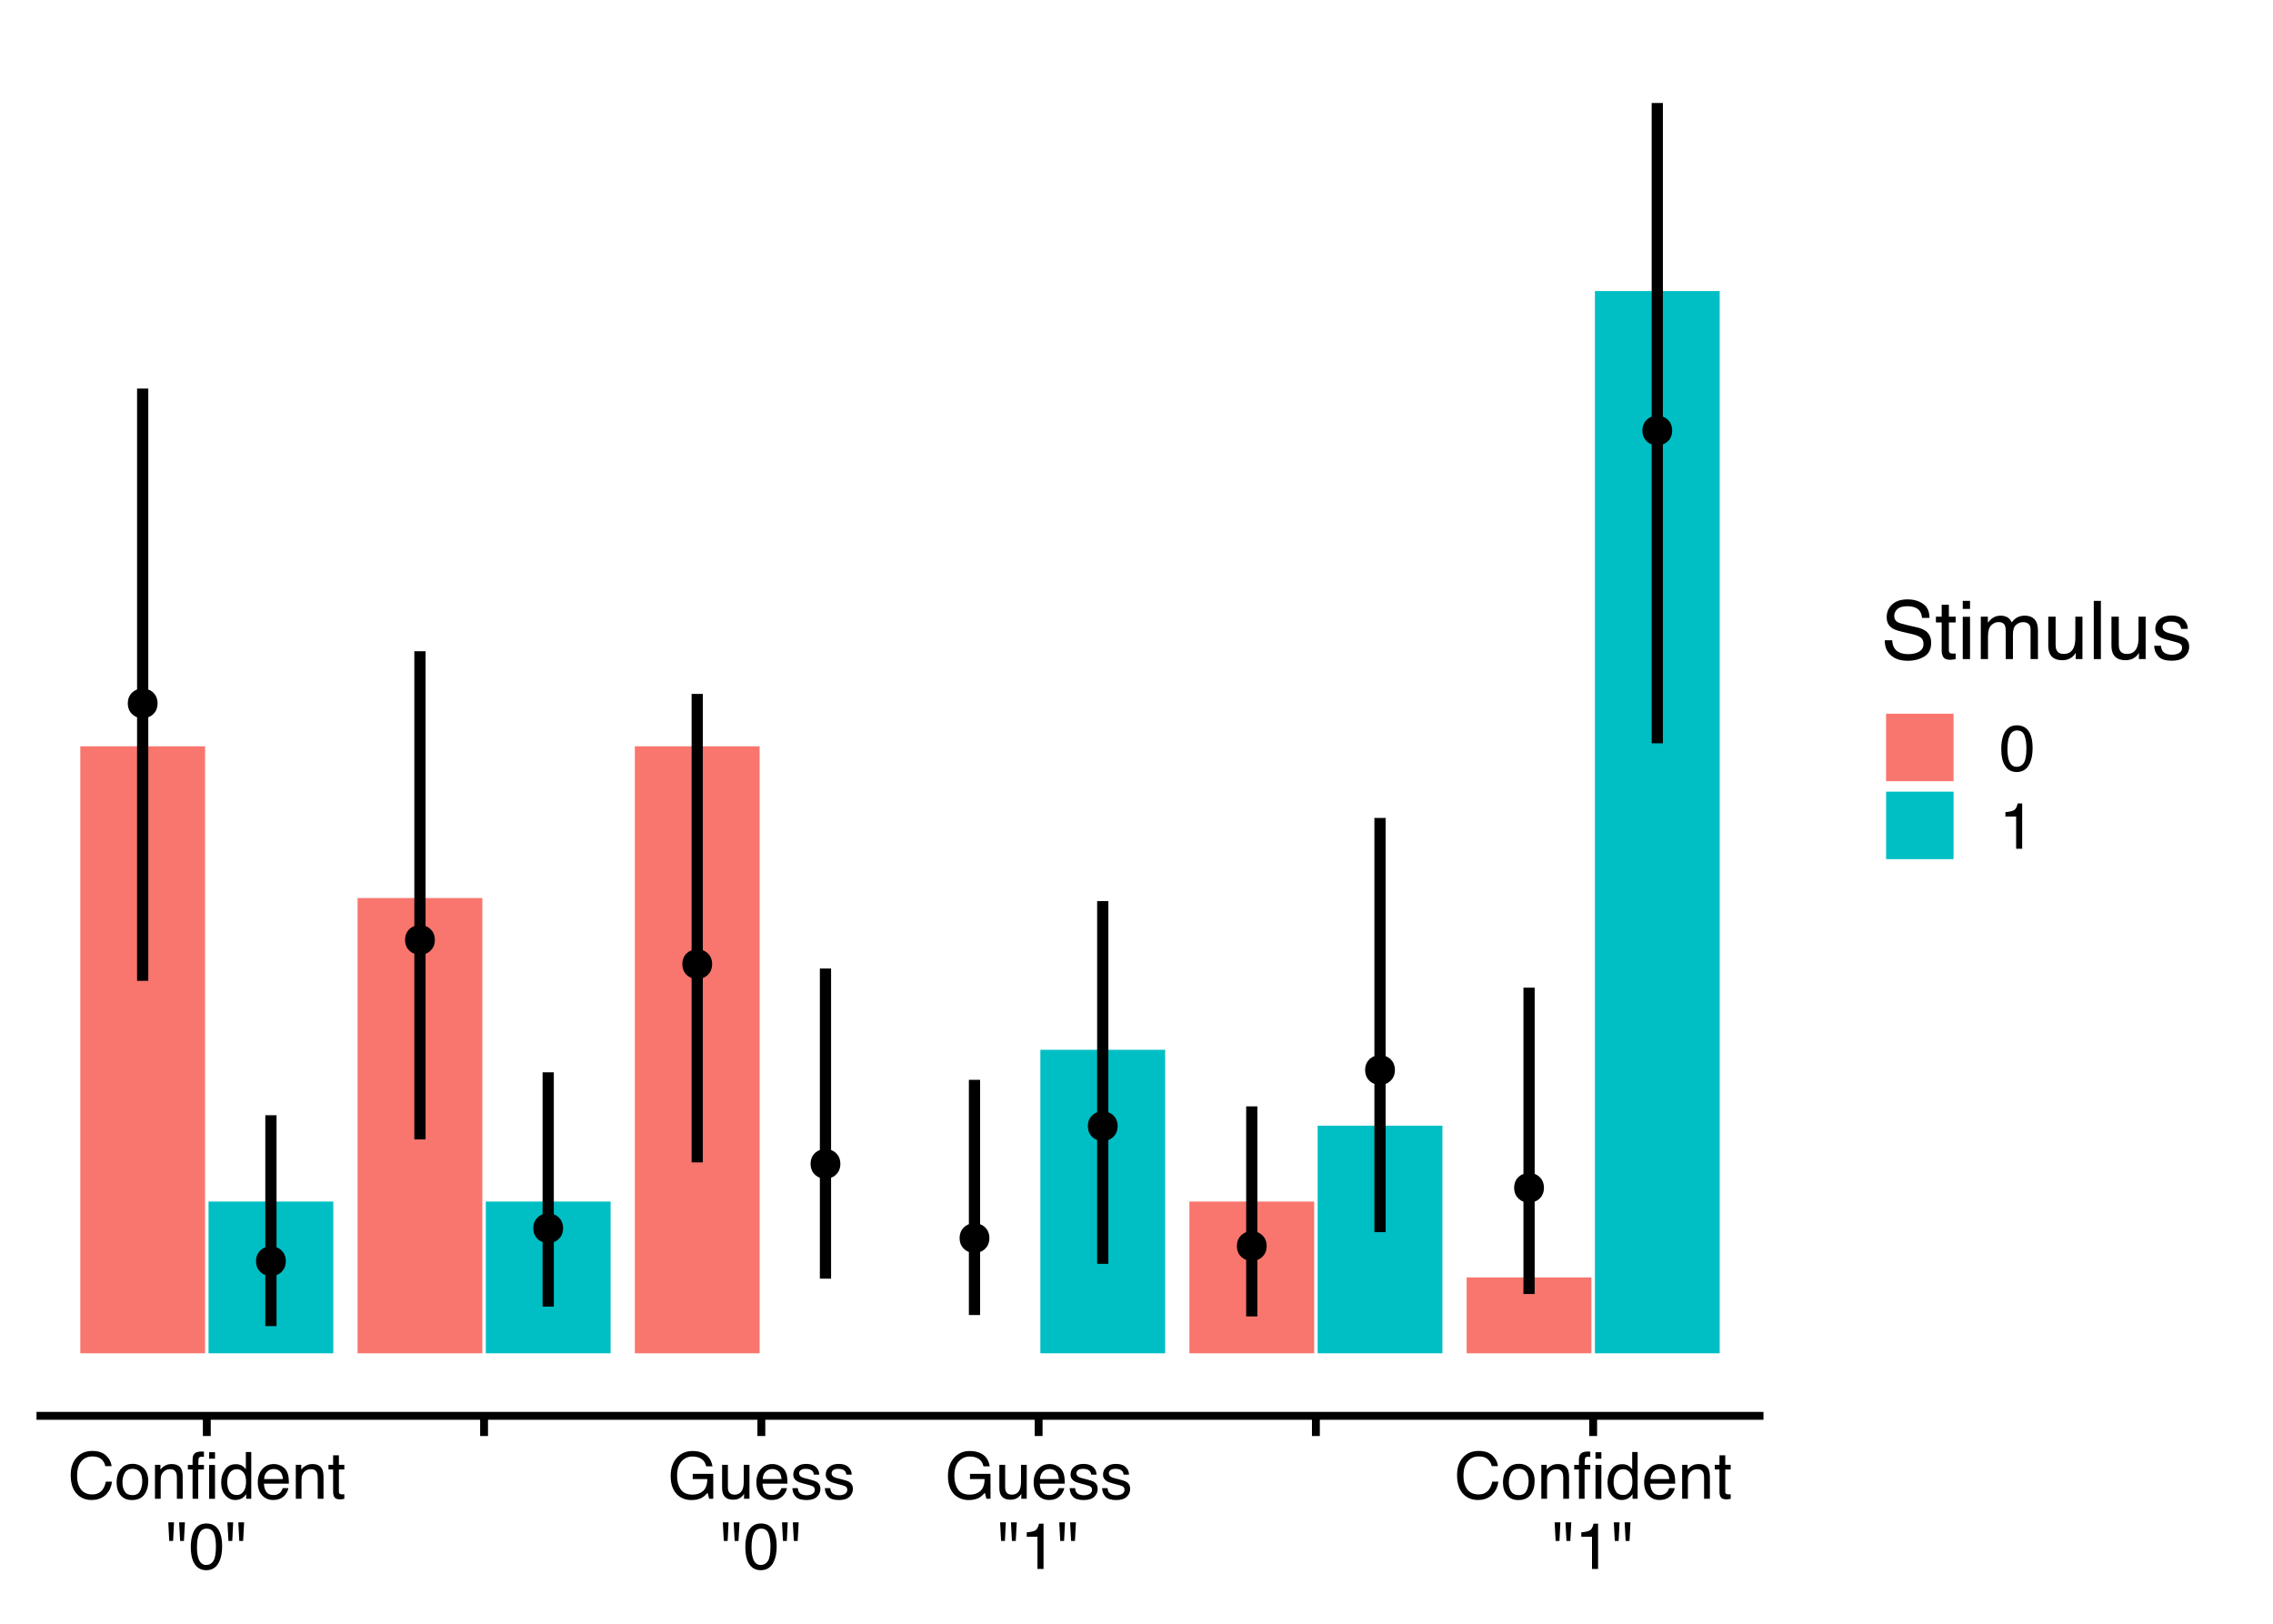
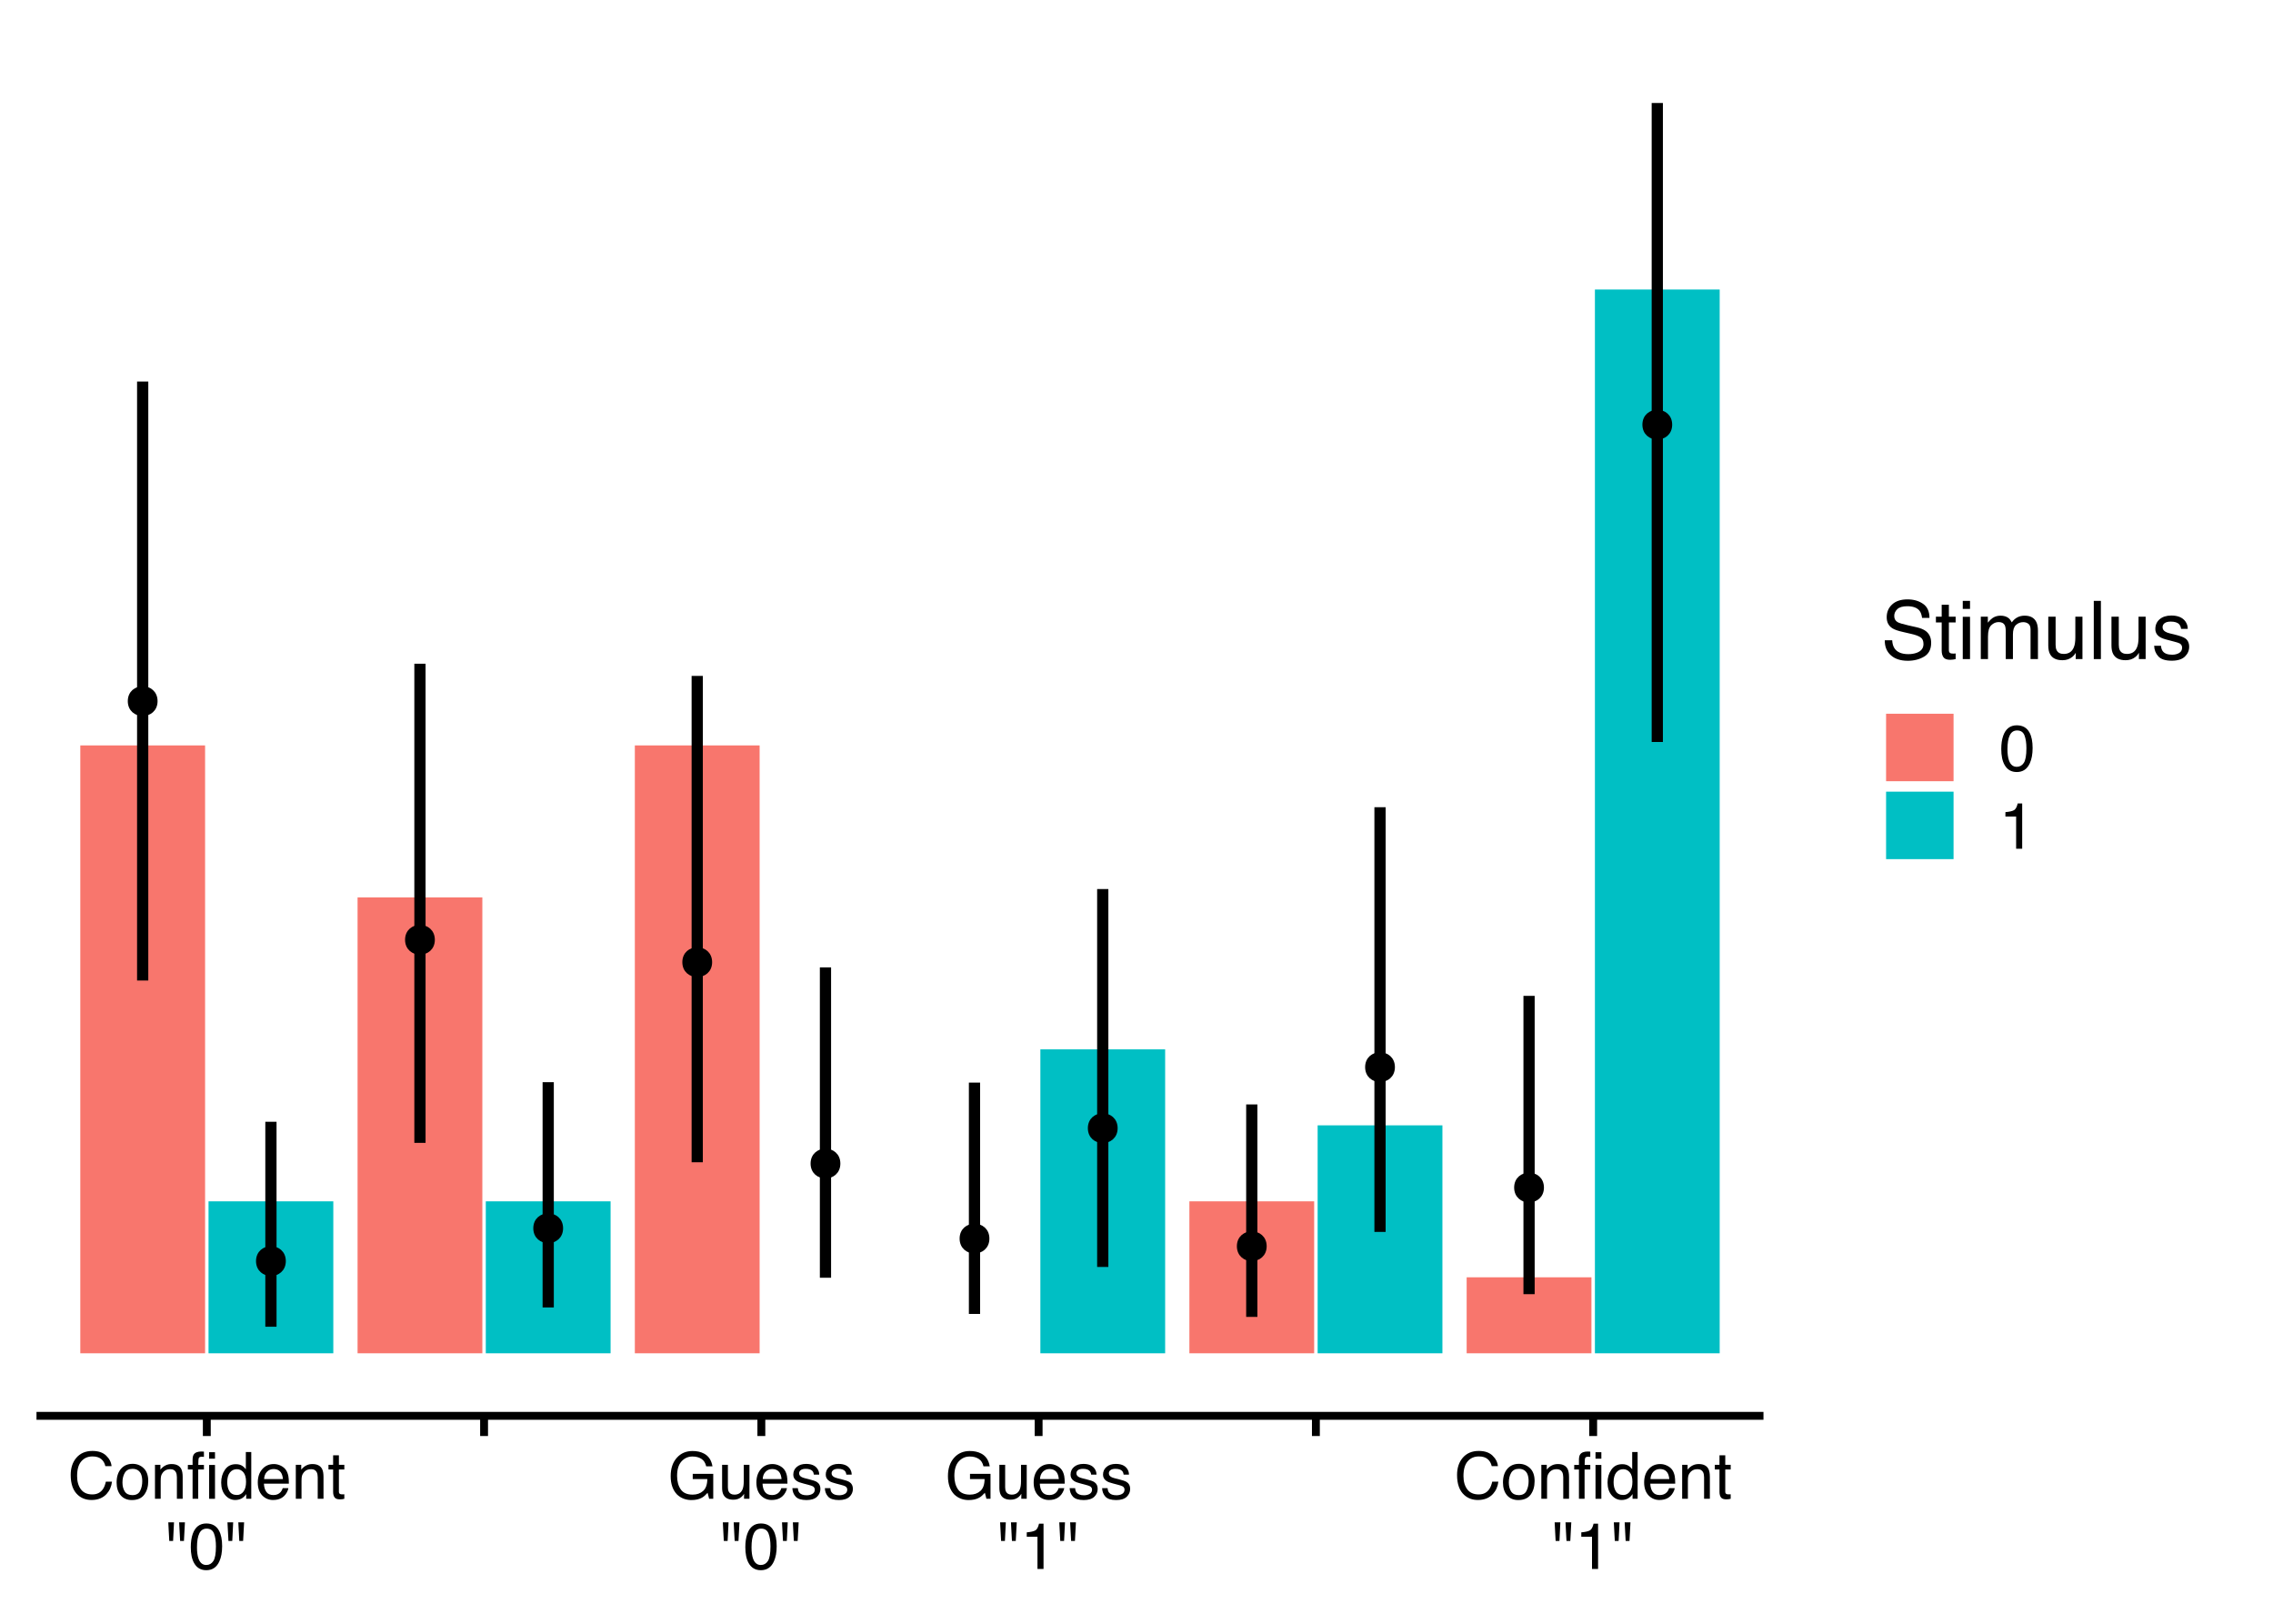
<svg xmlns="http://www.w3.org/2000/svg" xmlns:xlink="http://www.w3.org/1999/xlink" width="504pt" height="360pt" viewBox="0 0 504 360">
  <defs>
    <g>
      <g id="glyph-0-0">
        <path d="M 5.453 -10.609 C 6.766 -10.609 7.781 -10.266 8.5 -9.578 C 9.219 -8.891 9.617 -8.109 9.703 -7.234 L 8.328 -7.234 C 8.18 -7.898 7.875 -8.426 7.406 -8.812 C 6.945 -9.195 6.301 -9.391 5.469 -9.391 C 4.445 -9.391 3.625 -9.031 3 -8.312 C 2.375 -7.602 2.062 -6.508 2.062 -5.031 C 2.062 -3.82 2.344 -2.844 2.906 -2.094 C 3.469 -1.344 4.312 -0.969 5.438 -0.969 C 6.469 -0.969 7.254 -1.363 7.797 -2.156 C 8.078 -2.57 8.289 -3.117 8.438 -3.797 L 9.797 -3.797 C 9.672 -2.711 9.27 -1.801 8.594 -1.062 C 7.77 -0.176 6.66 0.266 5.266 0.266 C 4.066 0.266 3.062 -0.098 2.25 -0.828 C 1.176 -1.785 0.641 -3.27 0.641 -5.281 C 0.641 -6.801 1.039 -8.051 1.844 -9.031 C 2.719 -10.082 3.922 -10.609 5.453 -10.609 Z M 5.172 -10.609 Z M 5.172 -10.609 " />
      </g>
      <g id="glyph-0-1">
        <path d="M 3.922 -0.812 C 4.754 -0.812 5.328 -1.129 5.641 -1.766 C 5.953 -2.398 6.109 -3.109 6.109 -3.891 C 6.109 -4.586 6 -5.16 5.781 -5.609 C 5.414 -6.297 4.801 -6.641 3.938 -6.641 C 3.156 -6.641 2.586 -6.344 2.234 -5.75 C 1.891 -5.164 1.719 -4.457 1.719 -3.625 C 1.719 -2.82 1.891 -2.148 2.234 -1.609 C 2.586 -1.078 3.148 -0.812 3.922 -0.812 Z M 3.969 -7.75 C 4.938 -7.75 5.754 -7.426 6.422 -6.781 C 7.098 -6.133 7.438 -5.18 7.438 -3.922 C 7.438 -2.711 7.141 -1.707 6.547 -0.906 C 5.953 -0.113 5.035 0.281 3.797 0.281 C 2.766 0.281 1.941 -0.066 1.328 -0.766 C 0.723 -1.473 0.422 -2.422 0.422 -3.609 C 0.422 -4.867 0.738 -5.875 1.375 -6.625 C 2.02 -7.375 2.883 -7.75 3.969 -7.75 Z M 3.922 -7.719 Z M 3.922 -7.719 " />
      </g>
      <g id="glyph-0-2">
        <path d="M 0.922 -7.531 L 2.125 -7.531 L 2.125 -6.469 C 2.488 -6.906 2.867 -7.219 3.266 -7.406 C 3.66 -7.602 4.102 -7.703 4.594 -7.703 C 5.664 -7.703 6.391 -7.328 6.766 -6.578 C 6.961 -6.172 7.062 -5.586 7.062 -4.828 L 7.062 0 L 5.781 0 L 5.781 -4.75 C 5.781 -5.207 5.711 -5.578 5.578 -5.859 C 5.348 -6.328 4.941 -6.562 4.359 -6.562 C 4.055 -6.562 3.805 -6.531 3.609 -6.469 C 3.266 -6.363 2.961 -6.16 2.703 -5.859 C 2.492 -5.609 2.352 -5.348 2.281 -5.078 C 2.219 -4.816 2.188 -4.441 2.188 -3.953 L 2.188 0 L 0.922 0 Z M 3.906 -7.719 Z M 3.906 -7.719 " />
      </g>
      <g id="glyph-0-3">
        <path d="M 1.25 -8.688 C 1.258 -9.207 1.348 -9.586 1.516 -9.828 C 1.816 -10.266 2.391 -10.484 3.234 -10.484 C 3.305 -10.484 3.383 -10.477 3.469 -10.469 C 3.562 -10.469 3.66 -10.461 3.766 -10.453 L 3.766 -9.297 C 3.629 -9.305 3.531 -9.312 3.469 -9.312 C 3.414 -9.32 3.363 -9.328 3.312 -9.328 C 2.926 -9.328 2.695 -9.223 2.625 -9.016 C 2.551 -8.816 2.516 -8.312 2.516 -7.5 L 3.766 -7.5 L 3.766 -6.5 L 2.5 -6.5 L 2.5 0 L 1.25 0 L 1.25 -6.5 L 0.203 -6.5 L 0.203 -7.5 L 1.25 -7.5 Z M 1.25 -8.688 " />
      </g>
      <g id="glyph-0-4">
        <path d="M 0.922 -7.5 L 2.219 -7.5 L 2.219 0 L 0.922 0 Z M 0.922 -10.328 L 2.219 -10.328 L 2.219 -8.891 L 0.922 -8.891 Z M 0.922 -10.328 " />
      </g>
      <g id="glyph-0-5">
        <path d="M 1.734 -3.672 C 1.734 -2.867 1.898 -2.195 2.234 -1.656 C 2.578 -1.113 3.129 -0.844 3.891 -0.844 C 4.473 -0.844 4.953 -1.094 5.328 -1.594 C 5.711 -2.094 5.906 -2.816 5.906 -3.766 C 5.906 -4.711 5.707 -5.414 5.312 -5.875 C 4.926 -6.332 4.445 -6.562 3.875 -6.562 C 3.238 -6.562 2.723 -6.316 2.328 -5.828 C 1.93 -5.336 1.734 -4.617 1.734 -3.672 Z M 3.641 -7.672 C 4.211 -7.672 4.691 -7.547 5.078 -7.297 C 5.305 -7.16 5.566 -6.914 5.859 -6.562 L 5.859 -10.375 L 7.062 -10.375 L 7.062 0 L 5.938 0 L 5.938 -1.047 C 5.633 -0.586 5.281 -0.254 4.875 -0.047 C 4.477 0.16 4.02 0.266 3.5 0.266 C 2.656 0.266 1.926 -0.082 1.312 -0.781 C 0.695 -1.488 0.391 -2.43 0.391 -3.609 C 0.391 -4.703 0.672 -5.648 1.234 -6.453 C 1.797 -7.266 2.598 -7.672 3.641 -7.672 Z M 3.641 -7.672 " />
      </g>
      <g id="glyph-0-6">
        <path d="M 4.062 -7.703 C 4.602 -7.703 5.125 -7.578 5.625 -7.328 C 6.125 -7.078 6.504 -6.754 6.766 -6.359 C 7.016 -5.973 7.188 -5.523 7.281 -5.016 C 7.352 -4.672 7.391 -4.117 7.391 -3.359 L 1.859 -3.359 C 1.891 -2.598 2.07 -1.984 2.406 -1.516 C 2.738 -1.055 3.258 -0.828 3.969 -0.828 C 4.633 -0.828 5.164 -1.047 5.562 -1.484 C 5.781 -1.734 5.938 -2.023 6.031 -2.359 L 7.281 -2.359 C 7.25 -2.086 7.141 -1.781 6.953 -1.438 C 6.766 -1.094 6.555 -0.816 6.328 -0.609 C 5.941 -0.234 5.469 0.02 4.906 0.156 C 4.602 0.227 4.258 0.266 3.875 0.266 C 2.938 0.266 2.141 -0.07 1.484 -0.75 C 0.828 -1.438 0.5 -2.395 0.5 -3.625 C 0.5 -4.832 0.828 -5.812 1.484 -6.562 C 2.141 -7.32 3 -7.703 4.062 -7.703 Z M 6.078 -4.375 C 6.023 -4.914 5.906 -5.352 5.719 -5.688 C 5.375 -6.289 4.797 -6.594 3.984 -6.594 C 3.398 -6.594 2.91 -6.383 2.516 -5.969 C 2.129 -5.551 1.926 -5.02 1.906 -4.375 Z M 3.953 -7.719 Z M 3.953 -7.719 " />
      </g>
      <g id="glyph-0-7">
        <path d="M 1.188 -9.641 L 2.469 -9.641 L 2.469 -7.531 L 3.672 -7.531 L 3.672 -6.5 L 2.469 -6.5 L 2.469 -1.578 C 2.469 -1.316 2.555 -1.145 2.734 -1.062 C 2.828 -1.008 2.988 -0.984 3.219 -0.984 C 3.281 -0.984 3.348 -0.984 3.422 -0.984 C 3.492 -0.984 3.578 -0.988 3.672 -1 L 3.672 0 C 3.523 0.039 3.367 0.07 3.203 0.094 C 3.047 0.113 2.879 0.125 2.703 0.125 C 2.109 0.125 1.707 -0.023 1.5 -0.328 C 1.289 -0.629 1.188 -1.023 1.188 -1.516 L 1.188 -6.5 L 0.156 -6.5 L 0.156 -7.531 L 1.188 -7.531 Z M 1.188 -9.641 " />
      </g>
      <g id="glyph-0-8">
        <path d="M 4.266 -10.328 L 4.047 -6.203 L 3.203 -6.203 L 2.984 -10.328 Z M 1.844 -10.328 L 1.641 -6.203 L 0.797 -6.203 L 0.578 -10.328 Z M 1.844 -10.328 " />
      </g>
      <g id="glyph-0-9">
        <path d="M 3.891 -10.078 C 5.203 -10.078 6.145 -9.539 6.719 -8.469 C 7.176 -7.633 7.406 -6.492 7.406 -5.047 C 7.406 -3.68 7.195 -2.551 6.781 -1.656 C 6.195 -0.363 5.234 0.281 3.891 0.281 C 2.68 0.281 1.781 -0.242 1.188 -1.297 C 0.695 -2.172 0.453 -3.348 0.453 -4.828 C 0.453 -5.973 0.598 -6.957 0.891 -7.781 C 1.441 -9.312 2.441 -10.078 3.891 -10.078 Z M 3.891 -0.875 C 4.547 -0.875 5.066 -1.164 5.453 -1.75 C 5.836 -2.332 6.031 -3.414 6.031 -5 C 6.031 -6.145 5.891 -7.086 5.609 -7.828 C 5.328 -8.566 4.781 -8.938 3.969 -8.938 C 3.227 -8.938 2.688 -8.582 2.344 -7.875 C 2 -7.176 1.828 -6.145 1.828 -4.781 C 1.828 -3.758 1.938 -2.938 2.156 -2.312 C 2.488 -1.352 3.066 -0.875 3.891 -0.875 Z M 3.891 -0.875 " />
      </g>
      <g id="glyph-0-10">
        <path d="M 5.562 -10.594 C 6.531 -10.594 7.367 -10.406 8.078 -10.031 C 9.109 -9.5 9.738 -8.555 9.969 -7.203 L 8.578 -7.203 C 8.41 -7.953 8.062 -8.5 7.531 -8.844 C 7 -9.195 6.332 -9.375 5.531 -9.375 C 4.57 -9.375 3.766 -9.016 3.109 -8.297 C 2.453 -7.578 2.125 -6.504 2.125 -5.078 C 2.125 -3.859 2.395 -2.859 2.938 -2.078 C 3.477 -1.305 4.359 -0.922 5.578 -0.922 C 6.516 -0.922 7.285 -1.191 7.891 -1.734 C 8.504 -2.273 8.816 -3.156 8.828 -4.375 L 5.594 -4.375 L 5.594 -5.531 L 10.141 -5.531 L 10.141 0 L 9.234 0 L 8.891 -1.328 C 8.422 -0.805 8.004 -0.445 7.641 -0.25 C 7.023 0.102 6.242 0.281 5.297 0.281 C 4.066 0.281 3.016 -0.117 2.141 -0.922 C 1.18 -1.91 0.703 -3.273 0.703 -5.016 C 0.703 -6.742 1.172 -8.117 2.109 -9.141 C 2.992 -10.109 4.145 -10.594 5.562 -10.594 Z M 5.328 -10.609 Z M 5.328 -10.609 " />
      </g>
      <g id="glyph-0-11">
        <path d="M 2.188 -7.531 L 2.188 -2.531 C 2.188 -2.145 2.25 -1.832 2.375 -1.594 C 2.602 -1.145 3.023 -0.922 3.641 -0.922 C 4.516 -0.922 5.113 -1.312 5.438 -2.094 C 5.613 -2.52 5.703 -3.098 5.703 -3.828 L 5.703 -7.531 L 6.969 -7.531 L 6.969 0 L 5.766 0 L 5.781 -1.109 C 5.613 -0.828 5.41 -0.586 5.172 -0.391 C 4.691 0.004 4.102 0.203 3.406 0.203 C 2.332 0.203 1.602 -0.156 1.219 -0.875 C 1.008 -1.258 0.906 -1.77 0.906 -2.406 L 0.906 -7.531 Z M 3.938 -7.719 Z M 3.938 -7.719 " />
      </g>
      <g id="glyph-0-12">
        <path d="M 1.688 -2.359 C 1.719 -1.941 1.82 -1.617 2 -1.391 C 2.312 -0.984 2.863 -0.781 3.656 -0.781 C 4.125 -0.781 4.535 -0.879 4.891 -1.078 C 5.254 -1.285 5.438 -1.602 5.438 -2.031 C 5.438 -2.352 5.289 -2.598 5 -2.766 C 4.82 -2.867 4.461 -2.988 3.922 -3.125 L 2.906 -3.391 C 2.27 -3.547 1.797 -3.723 1.484 -3.922 C 0.941 -4.266 0.672 -4.738 0.672 -5.344 C 0.672 -6.051 0.926 -6.625 1.438 -7.062 C 1.957 -7.508 2.648 -7.734 3.516 -7.734 C 4.648 -7.734 5.469 -7.398 5.969 -6.734 C 6.281 -6.305 6.43 -5.848 6.422 -5.359 L 5.234 -5.359 C 5.211 -5.648 5.113 -5.91 4.938 -6.141 C 4.645 -6.473 4.141 -6.641 3.422 -6.641 C 2.941 -6.641 2.578 -6.547 2.328 -6.359 C 2.086 -6.18 1.969 -5.945 1.969 -5.656 C 1.969 -5.32 2.129 -5.055 2.453 -4.859 C 2.641 -4.742 2.914 -4.641 3.281 -4.547 L 4.109 -4.344 C 5.023 -4.125 5.633 -3.91 5.938 -3.703 C 6.438 -3.379 6.688 -2.875 6.688 -2.188 C 6.688 -1.508 6.43 -0.926 5.922 -0.438 C 5.41 0.039 4.633 0.281 3.594 0.281 C 2.469 0.281 1.672 0.027 1.203 -0.469 C 0.742 -0.977 0.5 -1.609 0.469 -2.359 Z M 3.547 -7.719 Z M 3.547 -7.719 " />
      </g>
      <g id="glyph-0-13">
        <path d="M 1.375 -7.125 L 1.375 -8.109 C 2.289 -8.191 2.926 -8.336 3.281 -8.547 C 3.645 -8.754 3.914 -9.25 4.094 -10.031 L 5.094 -10.031 L 5.094 0 L 3.75 0 L 3.75 -7.125 Z M 1.375 -7.125 " />
      </g>
      <g id="glyph-1-0">
        <path d="M 2.516 -4.172 C 2.555 -3.43 2.727 -2.832 3.031 -2.375 C 3.613 -1.52 4.633 -1.094 6.094 -1.094 C 6.75 -1.094 7.348 -1.188 7.891 -1.375 C 8.93 -1.738 9.453 -2.391 9.453 -3.328 C 9.453 -4.035 9.234 -4.535 8.797 -4.828 C 8.348 -5.129 7.648 -5.383 6.703 -5.594 L 4.953 -6 C 3.816 -6.25 3.008 -6.531 2.531 -6.844 C 1.707 -7.383 1.297 -8.191 1.297 -9.266 C 1.297 -10.422 1.695 -11.367 2.5 -12.109 C 3.301 -12.859 4.441 -13.234 5.922 -13.234 C 7.273 -13.234 8.422 -12.906 9.359 -12.25 C 10.305 -11.602 10.781 -10.562 10.781 -9.125 L 9.141 -9.125 C 9.055 -9.812 8.867 -10.344 8.578 -10.719 C 8.047 -11.383 7.141 -11.719 5.859 -11.719 C 4.828 -11.719 4.086 -11.5 3.641 -11.062 C 3.191 -10.633 2.969 -10.133 2.969 -9.562 C 2.969 -8.926 3.227 -8.461 3.75 -8.172 C 4.094 -7.984 4.875 -7.75 6.094 -7.469 L 7.906 -7.062 C 8.781 -6.863 9.457 -6.586 9.938 -6.234 C 10.75 -5.629 11.156 -4.754 11.156 -3.609 C 11.156 -2.18 10.633 -1.16 9.594 -0.547 C 8.562 0.066 7.359 0.375 5.984 0.375 C 4.367 0.375 3.109 -0.035 2.203 -0.859 C 1.297 -1.672 0.852 -2.773 0.875 -4.172 Z M 6.047 -13.266 Z M 6.047 -13.266 " />
      </g>
      <g id="glyph-1-1">
        <path d="M 1.484 -12.047 L 3.078 -12.047 L 3.078 -9.406 L 4.578 -9.406 L 4.578 -8.125 L 3.078 -8.125 L 3.078 -1.984 C 3.078 -1.648 3.188 -1.426 3.406 -1.312 C 3.531 -1.25 3.738 -1.219 4.031 -1.219 C 4.102 -1.219 4.18 -1.219 4.266 -1.219 C 4.359 -1.227 4.461 -1.238 4.578 -1.25 L 4.578 0 C 4.398 0.051 4.211 0.086 4.016 0.109 C 3.816 0.141 3.602 0.156 3.375 0.156 C 2.633 0.156 2.133 -0.031 1.875 -0.406 C 1.613 -0.789 1.484 -1.285 1.484 -1.891 L 1.484 -8.125 L 0.203 -8.125 L 0.203 -9.406 L 1.484 -9.406 Z M 1.484 -12.047 " />
      </g>
      <g id="glyph-1-2">
        <path d="M 1.156 -9.375 L 2.766 -9.375 L 2.766 0 L 1.156 0 Z M 1.156 -12.906 L 2.766 -12.906 L 2.766 -11.125 L 1.156 -11.125 Z M 1.156 -12.906 " />
      </g>
      <g id="glyph-1-3">
        <path d="M 1.156 -9.406 L 2.719 -9.406 L 2.719 -8.078 C 3.094 -8.535 3.438 -8.875 3.75 -9.094 C 4.27 -9.445 4.859 -9.625 5.516 -9.625 C 6.266 -9.625 6.867 -9.441 7.328 -9.078 C 7.586 -8.859 7.82 -8.547 8.031 -8.141 C 8.383 -8.641 8.797 -9.008 9.266 -9.25 C 9.742 -9.5 10.281 -9.625 10.875 -9.625 C 12.133 -9.625 12.992 -9.164 13.453 -8.25 C 13.703 -7.758 13.828 -7.098 13.828 -6.266 L 13.828 0 L 12.188 0 L 12.188 -6.547 C 12.188 -7.172 12.023 -7.598 11.703 -7.828 C 11.391 -8.066 11.008 -8.188 10.562 -8.188 C 9.945 -8.188 9.41 -7.977 8.953 -7.562 C 8.504 -7.145 8.281 -6.445 8.281 -5.469 L 8.281 0 L 6.688 0 L 6.688 -6.141 C 6.688 -6.785 6.609 -7.254 6.453 -7.547 C 6.211 -7.984 5.766 -8.203 5.109 -8.203 C 4.504 -8.203 3.957 -7.969 3.469 -7.5 C 2.988 -7.039 2.75 -6.207 2.75 -5 L 2.75 0 L 1.156 0 Z M 1.156 -9.406 " />
      </g>
      <g id="glyph-1-4">
        <path d="M 2.75 -9.406 L 2.75 -3.172 C 2.75 -2.68 2.82 -2.285 2.969 -1.984 C 3.25 -1.422 3.773 -1.141 4.547 -1.141 C 5.648 -1.141 6.398 -1.633 6.797 -2.625 C 7.016 -3.145 7.125 -3.867 7.125 -4.797 L 7.125 -9.406 L 8.703 -9.406 L 8.703 0 L 7.203 0 L 7.219 -1.391 C 7.02 -1.035 6.766 -0.734 6.453 -0.484 C 5.859 0.004 5.129 0.25 4.266 0.25 C 2.922 0.25 2.004 -0.195 1.516 -1.094 C 1.254 -1.57 1.125 -2.211 1.125 -3.016 L 1.125 -9.406 Z M 4.906 -9.641 Z M 4.906 -9.641 " />
      </g>
      <g id="glyph-1-5">
        <path d="M 1.203 -12.906 L 2.781 -12.906 L 2.781 0 L 1.203 0 Z M 1.203 -12.906 " />
      </g>
      <g id="glyph-1-6">
        <path d="M 2.094 -2.953 C 2.145 -2.422 2.281 -2.016 2.5 -1.734 C 2.895 -1.223 3.586 -0.969 4.578 -0.969 C 5.16 -0.969 5.672 -1.094 6.109 -1.344 C 6.555 -1.602 6.781 -2.004 6.781 -2.547 C 6.781 -2.941 6.602 -3.25 6.25 -3.469 C 6.02 -3.594 5.566 -3.738 4.891 -3.906 L 3.641 -4.234 C 2.836 -4.43 2.242 -4.648 1.859 -4.891 C 1.18 -5.316 0.844 -5.91 0.844 -6.672 C 0.844 -7.555 1.16 -8.273 1.797 -8.828 C 2.441 -9.379 3.305 -9.656 4.391 -9.656 C 5.805 -9.656 6.832 -9.238 7.469 -8.406 C 7.852 -7.883 8.039 -7.316 8.031 -6.703 L 6.547 -6.703 C 6.516 -7.066 6.383 -7.395 6.156 -7.688 C 5.789 -8.102 5.16 -8.312 4.266 -8.312 C 3.672 -8.312 3.219 -8.195 2.906 -7.969 C 2.602 -7.738 2.453 -7.438 2.453 -7.062 C 2.453 -6.645 2.656 -6.316 3.062 -6.078 C 3.289 -5.93 3.633 -5.801 4.094 -5.688 L 5.141 -5.438 C 6.273 -5.156 7.035 -4.883 7.422 -4.625 C 8.035 -4.227 8.344 -3.594 8.344 -2.719 C 8.344 -1.883 8.023 -1.16 7.391 -0.547 C 6.754 0.055 5.785 0.359 4.484 0.359 C 3.086 0.359 2.098 0.039 1.516 -0.594 C 0.93 -1.227 0.617 -2.016 0.578 -2.953 Z M 4.438 -9.641 Z M 4.438 -9.641 " />
      </g>
    </g>
  </defs>
-   <path fill-rule="nonzero" fill="rgb(97.255%, 46.275%, 42.745%)" fill-opacity="1" d="M 17.805 300.039 L 45.473 300.039 L 45.473 165.465 L 17.805 165.465 Z M 17.805 300.039 " />
-   <path fill-rule="nonzero" fill="rgb(97.255%, 46.275%, 42.745%)" fill-opacity="1" d="M 79.285 300.039 L 106.953 300.039 L 106.953 199.105 L 79.285 199.105 Z M 79.285 300.039 " />
-   <path fill-rule="nonzero" fill="rgb(97.255%, 46.275%, 42.745%)" fill-opacity="1" d="M 140.766 300.039 L 168.434 300.039 L 168.434 165.465 L 140.766 165.465 Z M 140.766 300.039 " />
-   <path fill-rule="nonzero" fill="rgb(97.255%, 46.275%, 42.745%)" fill-opacity="1" d="M 263.727 300.039 L 291.395 300.039 L 291.395 266.395 L 263.727 266.395 Z M 263.727 300.039 " />
-   <path fill-rule="nonzero" fill="rgb(97.255%, 46.275%, 42.745%)" fill-opacity="1" d="M 325.207 300.039 L 352.875 300.039 L 352.875 283.219 L 325.207 283.219 Z M 325.207 300.039 " />
-   <path fill-rule="nonzero" fill="rgb(0%, 74.902%, 76.863%)" fill-opacity="1" d="M 46.238 300.039 L 73.906 300.039 L 73.906 266.395 L 46.238 266.395 Z M 46.238 300.039 " />
-   <path fill-rule="nonzero" fill="rgb(0%, 74.902%, 76.863%)" fill-opacity="1" d="M 107.719 300.039 L 135.387 300.039 L 135.387 266.395 L 107.719 266.395 Z M 107.719 300.039 " />
-   <path fill-rule="nonzero" fill="rgb(0%, 74.902%, 76.863%)" fill-opacity="1" d="M 230.684 300.039 L 258.352 300.039 L 258.352 232.75 L 230.684 232.75 Z M 230.684 300.039 " />
-   <path fill-rule="nonzero" fill="rgb(0%, 74.902%, 76.863%)" fill-opacity="1" d="M 292.164 300.039 L 319.832 300.039 L 319.832 249.574 L 292.164 249.574 Z M 292.164 300.039 " />
-   <path fill-rule="nonzero" fill="rgb(0%, 74.902%, 76.863%)" fill-opacity="1" d="M 353.645 300.039 L 381.312 300.039 L 381.312 64.531 L 353.645 64.531 Z M 353.645 300.039 " />
-   <path fill="none" stroke-width="2.488" stroke-linecap="butt" stroke-linejoin="round" stroke="rgb(0%, 0%, 0%)" stroke-opacity="1" stroke-miterlimit="10" d="M 367.477 164.801 L 367.477 22.828 " />
-   <path fill="none" stroke-width="2.488" stroke-linecap="butt" stroke-linejoin="round" stroke="rgb(0%, 0%, 0%)" stroke-opacity="1" stroke-miterlimit="10" d="M 31.637 217.461 L 31.637 86.148 " />
-   <path fill="none" stroke-width="2.488" stroke-linecap="butt" stroke-linejoin="round" stroke="rgb(0%, 0%, 0%)" stroke-opacity="1" stroke-miterlimit="10" d="M 93.117 252.617 L 93.117 144.383 " />
-   <path fill="none" stroke-width="2.488" stroke-linecap="butt" stroke-linejoin="round" stroke="rgb(0%, 0%, 0%)" stroke-opacity="1" stroke-miterlimit="10" d="M 154.598 257.707 L 154.598 153.852 " />
-   <path fill="none" stroke-width="2.488" stroke-linecap="butt" stroke-linejoin="round" stroke="rgb(0%, 0%, 0%)" stroke-opacity="1" stroke-miterlimit="10" d="M 305.996 273.18 L 305.996 181.34 " />
-   <path fill="none" stroke-width="2.488" stroke-linecap="butt" stroke-linejoin="round" stroke="rgb(0%, 0%, 0%)" stroke-opacity="1" stroke-miterlimit="10" d="M 244.516 280.191 L 244.516 199.781 " />
-   <path fill="none" stroke-width="2.488" stroke-linecap="butt" stroke-linejoin="round" stroke="rgb(0%, 0%, 0%)" stroke-opacity="1" stroke-miterlimit="10" d="M 183.035 283.488 L 183.035 214.73 " />
-   <path fill="none" stroke-width="2.488" stroke-linecap="butt" stroke-linejoin="round" stroke="rgb(0%, 0%, 0%)" stroke-opacity="1" stroke-miterlimit="10" d="M 339.043 286.895 L 339.043 218.977 " />
-   <path fill="none" stroke-width="2.488" stroke-linecap="butt" stroke-linejoin="round" stroke="rgb(0%, 0%, 0%)" stroke-opacity="1" stroke-miterlimit="10" d="M 216.078 291.555 L 216.078 239.41 " />
-   <path fill="none" stroke-width="2.488" stroke-linecap="butt" stroke-linejoin="round" stroke="rgb(0%, 0%, 0%)" stroke-opacity="1" stroke-miterlimit="10" d="M 121.555 289.691 L 121.555 237.742 " />
-   <path fill="none" stroke-width="2.488" stroke-linecap="butt" stroke-linejoin="round" stroke="rgb(0%, 0%, 0%)" stroke-opacity="1" stroke-miterlimit="10" d="M 60.074 294.008 L 60.074 247.254 " />
-   <path fill="none" stroke-width="2.488" stroke-linecap="butt" stroke-linejoin="round" stroke="rgb(0%, 0%, 0%)" stroke-opacity="1" stroke-miterlimit="10" d="M 277.562 291.867 L 277.562 245.297 " />
-   <path fill-rule="nonzero" fill="rgb(0%, 0%, 0%)" fill-opacity="1" stroke-width="1.063" stroke-linecap="round" stroke-linejoin="round" stroke="rgb(0%, 0%, 0%)" stroke-opacity="1" stroke-miterlimit="10" d="M 370.246 95.453 C 370.246 99.148 364.707 99.148 364.707 95.453 C 364.707 91.762 370.246 91.762 370.246 95.453 " />
-   <path fill-rule="nonzero" fill="rgb(0%, 0%, 0%)" fill-opacity="1" stroke-width="1.063" stroke-linecap="round" stroke-linejoin="round" stroke="rgb(0%, 0%, 0%)" stroke-opacity="1" stroke-miterlimit="10" d="M 34.406 155.945 C 34.406 159.641 28.867 159.641 28.867 155.945 C 28.867 152.25 34.406 152.25 34.406 155.945 " />
-   <path fill-rule="nonzero" fill="rgb(0%, 0%, 0%)" fill-opacity="1" stroke-width="1.063" stroke-linecap="round" stroke-linejoin="round" stroke="rgb(0%, 0%, 0%)" stroke-opacity="1" stroke-miterlimit="10" d="M 95.887 208.387 C 95.887 212.082 90.348 212.082 90.348 208.387 C 90.348 204.695 95.887 204.695 95.887 208.387 " />
-   <path fill-rule="nonzero" fill="rgb(0%, 0%, 0%)" fill-opacity="1" stroke-width="1.063" stroke-linecap="round" stroke-linejoin="round" stroke="rgb(0%, 0%, 0%)" stroke-opacity="1" stroke-miterlimit="10" d="M 157.371 213.758 C 157.371 217.449 151.828 217.449 151.828 213.758 C 151.828 210.062 157.371 210.062 157.371 213.758 " />
-   <path fill-rule="nonzero" fill="rgb(0%, 0%, 0%)" fill-opacity="1" stroke-width="1.063" stroke-linecap="round" stroke-linejoin="round" stroke="rgb(0%, 0%, 0%)" stroke-opacity="1" stroke-miterlimit="10" d="M 308.766 237.234 C 308.766 240.93 303.227 240.93 303.227 237.234 C 303.227 233.539 308.766 233.539 308.766 237.234 " />
-   <path fill-rule="nonzero" fill="rgb(0%, 0%, 0%)" fill-opacity="1" stroke-width="1.063" stroke-linecap="round" stroke-linejoin="round" stroke="rgb(0%, 0%, 0%)" stroke-opacity="1" stroke-miterlimit="10" d="M 247.285 249.672 C 247.285 253.367 241.746 253.367 241.746 249.672 C 241.746 245.98 247.285 245.98 247.285 249.672 " />
-   <path fill-rule="nonzero" fill="rgb(0%, 0%, 0%)" fill-opacity="1" stroke-width="1.063" stroke-linecap="round" stroke-linejoin="round" stroke="rgb(0%, 0%, 0%)" stroke-opacity="1" stroke-miterlimit="10" d="M 185.805 258.043 C 185.805 261.738 180.266 261.738 180.266 258.043 C 180.266 254.352 185.805 254.352 185.805 258.043 " />
-   <path fill-rule="nonzero" fill="rgb(0%, 0%, 0%)" fill-opacity="1" stroke-width="1.063" stroke-linecap="round" stroke-linejoin="round" stroke="rgb(0%, 0%, 0%)" stroke-opacity="1" stroke-miterlimit="10" d="M 341.812 263.344 C 341.812 267.039 336.27 267.039 336.27 263.344 C 336.27 259.652 341.812 259.652 341.812 263.344 " />
-   <path fill-rule="nonzero" fill="rgb(0%, 0%, 0%)" fill-opacity="1" stroke-width="1.063" stroke-linecap="round" stroke-linejoin="round" stroke="rgb(0%, 0%, 0%)" stroke-opacity="1" stroke-miterlimit="10" d="M 218.852 274.496 C 218.852 278.191 213.309 278.191 213.309 274.496 C 213.309 270.805 218.852 270.805 218.852 274.496 " />
-   <path fill-rule="nonzero" fill="rgb(0%, 0%, 0%)" fill-opacity="1" stroke-width="1.063" stroke-linecap="round" stroke-linejoin="round" stroke="rgb(0%, 0%, 0%)" stroke-opacity="1" stroke-miterlimit="10" d="M 124.324 272.305 C 124.324 275.996 118.781 275.996 118.781 272.305 C 118.781 268.609 124.324 268.609 124.324 272.305 " />
-   <path fill-rule="nonzero" fill="rgb(0%, 0%, 0%)" fill-opacity="1" stroke-width="1.063" stroke-linecap="round" stroke-linejoin="round" stroke="rgb(0%, 0%, 0%)" stroke-opacity="1" stroke-miterlimit="10" d="M 62.844 279.617 C 62.844 283.312 57.301 283.312 57.301 279.617 C 57.301 275.922 62.844 275.922 62.844 279.617 " />
-   <path fill-rule="nonzero" fill="rgb(0%, 0%, 0%)" fill-opacity="1" stroke-width="1.063" stroke-linecap="round" stroke-linejoin="round" stroke="rgb(0%, 0%, 0%)" stroke-opacity="1" stroke-miterlimit="10" d="M 280.332 276.262 C 280.332 279.953 274.789 279.953 274.789 276.262 C 274.789 272.566 280.332 272.566 280.332 276.262 " />
+   <path fill-rule="nonzero" fill="rgb(97.255%, 46.275%, 42.745%)" fill-opacity="1" d="M 17.805 300.039 L 45.473 300.039 L 45.473 165.266 L 17.805 165.266 Z M 17.805 300.039 " />
+   <path fill-rule="nonzero" fill="rgb(97.255%, 46.275%, 42.745%)" fill-opacity="1" d="M 79.285 300.039 L 106.953 300.039 L 106.953 198.961 L 79.285 198.961 Z M 79.285 300.039 " />
+   <path fill-rule="nonzero" fill="rgb(97.255%, 46.275%, 42.745%)" fill-opacity="1" d="M 140.766 300.039 L 168.434 300.039 L 168.434 165.266 L 140.766 165.266 Z M 140.766 300.039 " />
+   <path fill-rule="nonzero" fill="rgb(97.255%, 46.275%, 42.745%)" fill-opacity="1" d="M 263.727 300.039 L 291.395 300.039 L 291.395 266.348 L 263.727 266.348 Z M 263.727 300.039 " />
+   <path fill-rule="nonzero" fill="rgb(97.255%, 46.275%, 42.745%)" fill-opacity="1" d="M 325.207 300.039 L 352.875 300.039 L 352.875 283.191 L 325.207 283.191 Z M 325.207 300.039 " />
+   <path fill-rule="nonzero" fill="rgb(0%, 74.902%, 76.863%)" fill-opacity="1" d="M 46.238 300.039 L 73.906 300.039 L 73.906 266.348 L 46.238 266.348 Z M 46.238 300.039 " />
+   <path fill-rule="nonzero" fill="rgb(0%, 74.902%, 76.863%)" fill-opacity="1" d="M 107.719 300.039 L 135.387 300.039 L 135.387 266.348 L 107.719 266.348 Z M 107.719 300.039 " />
+   <path fill-rule="nonzero" fill="rgb(0%, 74.902%, 76.863%)" fill-opacity="1" d="M 230.684 300.039 L 258.352 300.039 L 258.352 232.652 L 230.684 232.652 Z M 230.684 300.039 " />
+   <path fill-rule="nonzero" fill="rgb(0%, 74.902%, 76.863%)" fill-opacity="1" d="M 292.164 300.039 L 319.832 300.039 L 319.832 249.5 L 292.164 249.5 Z M 292.164 300.039 " />
+   <path fill-rule="nonzero" fill="rgb(0%, 74.902%, 76.863%)" fill-opacity="1" d="M 353.645 300.039 L 381.312 300.039 L 381.312 64.188 L 353.645 64.188 Z M 353.645 300.039 " />
+   <path fill="none" stroke-width="2.488" stroke-linecap="butt" stroke-linejoin="round" stroke="rgb(0%, 0%, 0%)" stroke-opacity="1" stroke-miterlimit="10" d="M 367.477 164.5 L 367.477 22.828 " />
+   <path fill="none" stroke-width="2.488" stroke-linecap="butt" stroke-linejoin="round" stroke="rgb(0%, 0%, 0%)" stroke-opacity="1" stroke-miterlimit="10" d="M 31.637 217.398 L 31.637 84.598 " />
+   <path fill="none" stroke-width="2.488" stroke-linecap="butt" stroke-linejoin="round" stroke="rgb(0%, 0%, 0%)" stroke-opacity="1" stroke-miterlimit="10" d="M 154.598 257.691 L 154.598 149.859 " />
+   <path fill="none" stroke-width="2.488" stroke-linecap="butt" stroke-linejoin="round" stroke="rgb(0%, 0%, 0%)" stroke-opacity="1" stroke-miterlimit="10" d="M 93.117 253.379 L 93.117 147.16 " />
+   <path fill="none" stroke-width="2.488" stroke-linecap="butt" stroke-linejoin="round" stroke="rgb(0%, 0%, 0%)" stroke-opacity="1" stroke-miterlimit="10" d="M 305.996 273.125 L 305.996 178.965 " />
+   <path fill="none" stroke-width="2.488" stroke-linecap="butt" stroke-linejoin="round" stroke="rgb(0%, 0%, 0%)" stroke-opacity="1" stroke-miterlimit="10" d="M 244.516 280.898 L 244.516 197.117 " />
+   <path fill="none" stroke-width="2.488" stroke-linecap="butt" stroke-linejoin="round" stroke="rgb(0%, 0%, 0%)" stroke-opacity="1" stroke-miterlimit="10" d="M 183.035 283.285 L 183.035 214.48 " />
+   <path fill="none" stroke-width="2.488" stroke-linecap="butt" stroke-linejoin="round" stroke="rgb(0%, 0%, 0%)" stroke-opacity="1" stroke-miterlimit="10" d="M 339.043 286.934 L 339.043 220.793 " />
+   <path fill="none" stroke-width="2.488" stroke-linecap="butt" stroke-linejoin="round" stroke="rgb(0%, 0%, 0%)" stroke-opacity="1" stroke-miterlimit="10" d="M 216.078 291.316 L 216.078 240.031 " />
+   <path fill="none" stroke-width="2.488" stroke-linecap="butt" stroke-linejoin="round" stroke="rgb(0%, 0%, 0%)" stroke-opacity="1" stroke-miterlimit="10" d="M 121.555 289.875 L 121.555 239.93 " />
+   <path fill="none" stroke-width="2.488" stroke-linecap="butt" stroke-linejoin="round" stroke="rgb(0%, 0%, 0%)" stroke-opacity="1" stroke-miterlimit="10" d="M 277.562 291.977 L 277.562 244.863 " />
+   <path fill="none" stroke-width="2.488" stroke-linecap="butt" stroke-linejoin="round" stroke="rgb(0%, 0%, 0%)" stroke-opacity="1" stroke-miterlimit="10" d="M 60.074 294.152 L 60.074 248.707 " />
+   <path fill-rule="nonzero" fill="rgb(0%, 0%, 0%)" fill-opacity="1" stroke-width="1.063" stroke-linecap="round" stroke-linejoin="round" stroke="rgb(0%, 0%, 0%)" stroke-opacity="1" stroke-miterlimit="10" d="M 370.246 94.152 C 370.246 97.848 364.707 97.848 364.707 94.152 C 364.707 90.461 370.246 90.461 370.246 94.152 " />
+   <path fill-rule="nonzero" fill="rgb(0%, 0%, 0%)" fill-opacity="1" stroke-width="1.063" stroke-linecap="round" stroke-linejoin="round" stroke="rgb(0%, 0%, 0%)" stroke-opacity="1" stroke-miterlimit="10" d="M 34.406 155.449 C 34.406 159.141 28.867 159.141 28.867 155.449 C 28.867 151.754 34.406 151.754 34.406 155.449 " />
+   <path fill-rule="nonzero" fill="rgb(0%, 0%, 0%)" fill-opacity="1" stroke-width="1.063" stroke-linecap="round" stroke-linejoin="round" stroke="rgb(0%, 0%, 0%)" stroke-opacity="1" stroke-miterlimit="10" d="M 157.371 213.324 C 157.371 217.016 151.828 217.016 151.828 213.324 C 151.828 209.629 157.371 209.629 157.371 213.324 " />
+   <path fill-rule="nonzero" fill="rgb(0%, 0%, 0%)" fill-opacity="1" stroke-width="1.063" stroke-linecap="round" stroke-linejoin="round" stroke="rgb(0%, 0%, 0%)" stroke-opacity="1" stroke-miterlimit="10" d="M 95.887 208.359 C 95.887 212.055 90.348 212.055 90.348 208.359 C 90.348 204.664 95.887 204.664 95.887 208.359 " />
+   <path fill-rule="nonzero" fill="rgb(0%, 0%, 0%)" fill-opacity="1" stroke-width="1.063" stroke-linecap="round" stroke-linejoin="round" stroke="rgb(0%, 0%, 0%)" stroke-opacity="1" stroke-miterlimit="10" d="M 308.766 236.598 C 308.766 240.289 303.227 240.289 303.227 236.598 C 303.227 232.902 308.766 232.902 308.766 236.598 " />
+   <path fill-rule="nonzero" fill="rgb(0%, 0%, 0%)" fill-opacity="1" stroke-width="1.063" stroke-linecap="round" stroke-linejoin="round" stroke="rgb(0%, 0%, 0%)" stroke-opacity="1" stroke-miterlimit="10" d="M 247.285 250.129 C 247.285 253.82 241.746 253.82 241.746 250.129 C 241.746 246.434 247.285 246.434 247.285 250.129 " />
+   <path fill-rule="nonzero" fill="rgb(0%, 0%, 0%)" fill-opacity="1" stroke-width="1.063" stroke-linecap="round" stroke-linejoin="round" stroke="rgb(0%, 0%, 0%)" stroke-opacity="1" stroke-miterlimit="10" d="M 185.805 257.973 C 185.805 261.664 180.266 261.664 180.266 257.973 C 180.266 254.277 185.805 254.277 185.805 257.973 " />
+   <path fill-rule="nonzero" fill="rgb(0%, 0%, 0%)" fill-opacity="1" stroke-width="1.063" stroke-linecap="round" stroke-linejoin="round" stroke="rgb(0%, 0%, 0%)" stroke-opacity="1" stroke-miterlimit="10" d="M 341.812 263.293 C 341.812 266.988 336.27 266.988 336.27 263.293 C 336.27 259.598 341.812 259.598 341.812 263.293 " />
+   <path fill-rule="nonzero" fill="rgb(0%, 0%, 0%)" fill-opacity="1" stroke-width="1.063" stroke-linecap="round" stroke-linejoin="round" stroke="rgb(0%, 0%, 0%)" stroke-opacity="1" stroke-miterlimit="10" d="M 218.852 274.605 C 218.852 278.301 213.309 278.301 213.309 274.605 C 213.309 270.914 218.852 270.914 218.852 274.605 " />
+   <path fill-rule="nonzero" fill="rgb(0%, 0%, 0%)" fill-opacity="1" stroke-width="1.063" stroke-linecap="round" stroke-linejoin="round" stroke="rgb(0%, 0%, 0%)" stroke-opacity="1" stroke-miterlimit="10" d="M 124.324 272.316 C 124.324 276.012 118.781 276.012 118.781 272.316 C 118.781 268.621 124.324 268.621 124.324 272.316 " />
+   <path fill-rule="nonzero" fill="rgb(0%, 0%, 0%)" fill-opacity="1" stroke-width="1.063" stroke-linecap="round" stroke-linejoin="round" stroke="rgb(0%, 0%, 0%)" stroke-opacity="1" stroke-miterlimit="10" d="M 280.332 276.301 C 280.332 279.996 274.789 279.996 274.789 276.301 C 274.789 272.609 280.332 272.609 280.332 276.301 " />
+   <path fill-rule="nonzero" fill="rgb(0%, 0%, 0%)" fill-opacity="1" stroke-width="1.063" stroke-linecap="round" stroke-linejoin="round" stroke="rgb(0%, 0%, 0%)" stroke-opacity="1" stroke-miterlimit="10" d="M 62.844 279.598 C 62.844 283.289 57.301 283.289 57.301 279.598 C 57.301 275.902 62.844 275.902 62.844 279.598 " />
  <path fill="none" stroke-width="1.746" stroke-linecap="square" stroke-linejoin="round" stroke="rgb(0%, 0%, 0%)" stroke-opacity="1" stroke-miterlimit="10" d="M 8.965 313.898 L 390.148 313.898 " />
  <path fill="none" stroke-width="1.746" stroke-linecap="butt" stroke-linejoin="round" stroke="rgb(0%, 0%, 0%)" stroke-opacity="1" stroke-miterlimit="10" d="M 45.855 318.383 L 45.855 313.898 " />
  <path fill="none" stroke-width="1.746" stroke-linecap="butt" stroke-linejoin="round" stroke="rgb(0%, 0%, 0%)" stroke-opacity="1" stroke-miterlimit="10" d="M 107.336 318.383 L 107.336 313.898 " />
  <path fill="none" stroke-width="1.746" stroke-linecap="butt" stroke-linejoin="round" stroke="rgb(0%, 0%, 0%)" stroke-opacity="1" stroke-miterlimit="10" d="M 168.816 318.383 L 168.816 313.898 " />
  <path fill="none" stroke-width="1.746" stroke-linecap="butt" stroke-linejoin="round" stroke="rgb(0%, 0%, 0%)" stroke-opacity="1" stroke-miterlimit="10" d="M 230.297 318.383 L 230.297 313.898 " />
  <path fill="none" stroke-width="1.746" stroke-linecap="butt" stroke-linejoin="round" stroke="rgb(0%, 0%, 0%)" stroke-opacity="1" stroke-miterlimit="10" d="M 291.777 318.383 L 291.777 313.898 " />
  <path fill="none" stroke-width="1.746" stroke-linecap="butt" stroke-linejoin="round" stroke="rgb(0%, 0%, 0%)" stroke-opacity="1" stroke-miterlimit="10" d="M 353.258 318.383 L 353.258 313.898 " />
  <g fill="rgb(0%, 0%, 0%)" fill-opacity="1">
    <use xlink:href="#glyph-0-0" x="15.035" y="332.297" />
    <use xlink:href="#glyph-0-1" x="25.434" y="332.297" />
    <use xlink:href="#glyph-0-2" x="33.443" y="332.297" />
    <use xlink:href="#glyph-0-3" x="41.452" y="332.297" />
    <use xlink:href="#glyph-0-4" x="45.452" y="332.297" />
    <use xlink:href="#glyph-0-5" x="48.652" y="332.297" />
    <use xlink:href="#glyph-0-6" x="56.66" y="332.297" />
    <use xlink:href="#glyph-0-2" x="64.669" y="332.297" />
    <use xlink:href="#glyph-0-7" x="72.677" y="332.297" />
  </g>
  <g fill="rgb(0%, 0%, 0%)" fill-opacity="1">
    <use xlink:href="#glyph-0-8" x="36.738" y="347.848" />
    <use xlink:href="#glyph-0-9" x="41.85" y="347.848" />
    <use xlink:href="#glyph-0-8" x="49.859" y="347.848" />
  </g>
  <g fill="rgb(0%, 0%, 0%)" fill-opacity="1">
    <use xlink:href="#glyph-0-10" x="148.008" y="332.297" />
    <use xlink:href="#glyph-0-11" x="159.209" y="332.297" />
    <use xlink:href="#glyph-0-6" x="167.217" y="332.297" />
    <use xlink:href="#glyph-0-12" x="175.226" y="332.297" />
    <use xlink:href="#glyph-0-12" x="182.426" y="332.297" />
  </g>
  <g fill="rgb(0%, 0%, 0%)" fill-opacity="1">
    <use xlink:href="#glyph-0-8" x="159.699" y="347.848" />
    <use xlink:href="#glyph-0-9" x="164.811" y="347.848" />
    <use xlink:href="#glyph-0-8" x="172.82" y="347.848" />
  </g>
  <g fill="rgb(0%, 0%, 0%)" fill-opacity="1">
    <use xlink:href="#glyph-0-10" x="209.488" y="332.297" />
    <use xlink:href="#glyph-0-11" x="220.689" y="332.297" />
    <use xlink:href="#glyph-0-6" x="228.698" y="332.297" />
    <use xlink:href="#glyph-0-12" x="236.706" y="332.297" />
    <use xlink:href="#glyph-0-12" x="243.906" y="332.297" />
  </g>
  <g fill="rgb(0%, 0%, 0%)" fill-opacity="1">
    <use xlink:href="#glyph-0-8" x="221.18" y="347.848" />
    <use xlink:href="#glyph-0-13" x="226.291" y="347.848" />
    <use xlink:href="#glyph-0-8" x="234.3" y="347.848" />
  </g>
  <g fill="rgb(0%, 0%, 0%)" fill-opacity="1">
    <use xlink:href="#glyph-0-0" x="322.438" y="332.297" />
    <use xlink:href="#glyph-0-1" x="332.837" y="332.297" />
    <use xlink:href="#glyph-0-2" x="340.845" y="332.297" />
    <use xlink:href="#glyph-0-3" x="348.854" y="332.297" />
    <use xlink:href="#glyph-0-4" x="352.855" y="332.297" />
    <use xlink:href="#glyph-0-5" x="356.054" y="332.297" />
    <use xlink:href="#glyph-0-6" x="364.062" y="332.297" />
    <use xlink:href="#glyph-0-2" x="372.071" y="332.297" />
    <use xlink:href="#glyph-0-7" x="380.08" y="332.297" />
  </g>
  <g fill="rgb(0%, 0%, 0%)" fill-opacity="1">
    <use xlink:href="#glyph-0-8" x="344.141" y="347.848" />
    <use xlink:href="#glyph-0-13" x="349.252" y="347.848" />
    <use xlink:href="#glyph-0-8" x="357.261" y="347.848" />
  </g>
  <g fill="rgb(0%, 0%, 0%)" fill-opacity="1">
    <use xlink:href="#glyph-1-0" x="417.047" y="146.125" />
    <use xlink:href="#glyph-1-1" x="429.053" y="146.125" />
    <use xlink:href="#glyph-1-2" x="434.054" y="146.125" />
    <use xlink:href="#glyph-1-3" x="438.053" y="146.125" />
    <use xlink:href="#glyph-1-4" x="453.047" y="146.125" />
    <use xlink:href="#glyph-1-5" x="463.058" y="146.125" />
    <use xlink:href="#glyph-1-4" x="467.057" y="146.125" />
    <use xlink:href="#glyph-1-6" x="477.067" y="146.125" />
  </g>
  <path fill-rule="nonzero" fill="rgb(97.255%, 46.275%, 42.745%)" fill-opacity="1" d="M 418.207 173.203 L 433.168 173.203 L 433.168 158.242 L 418.207 158.242 Z M 418.207 173.203 " />
  <path fill-rule="nonzero" fill="rgb(0%, 74.902%, 76.863%)" fill-opacity="1" d="M 418.207 190.48 L 433.168 190.48 L 433.168 175.52 L 418.207 175.52 Z M 418.207 190.48 " />
  <g fill="rgb(0%, 0%, 0%)" fill-opacity="1">
    <use xlink:href="#glyph-0-9" x="443.293" y="170.887" />
  </g>
  <g fill="rgb(0%, 0%, 0%)" fill-opacity="1">
    <use xlink:href="#glyph-0-13" x="443.293" y="188.168" />
  </g>
</svg>
